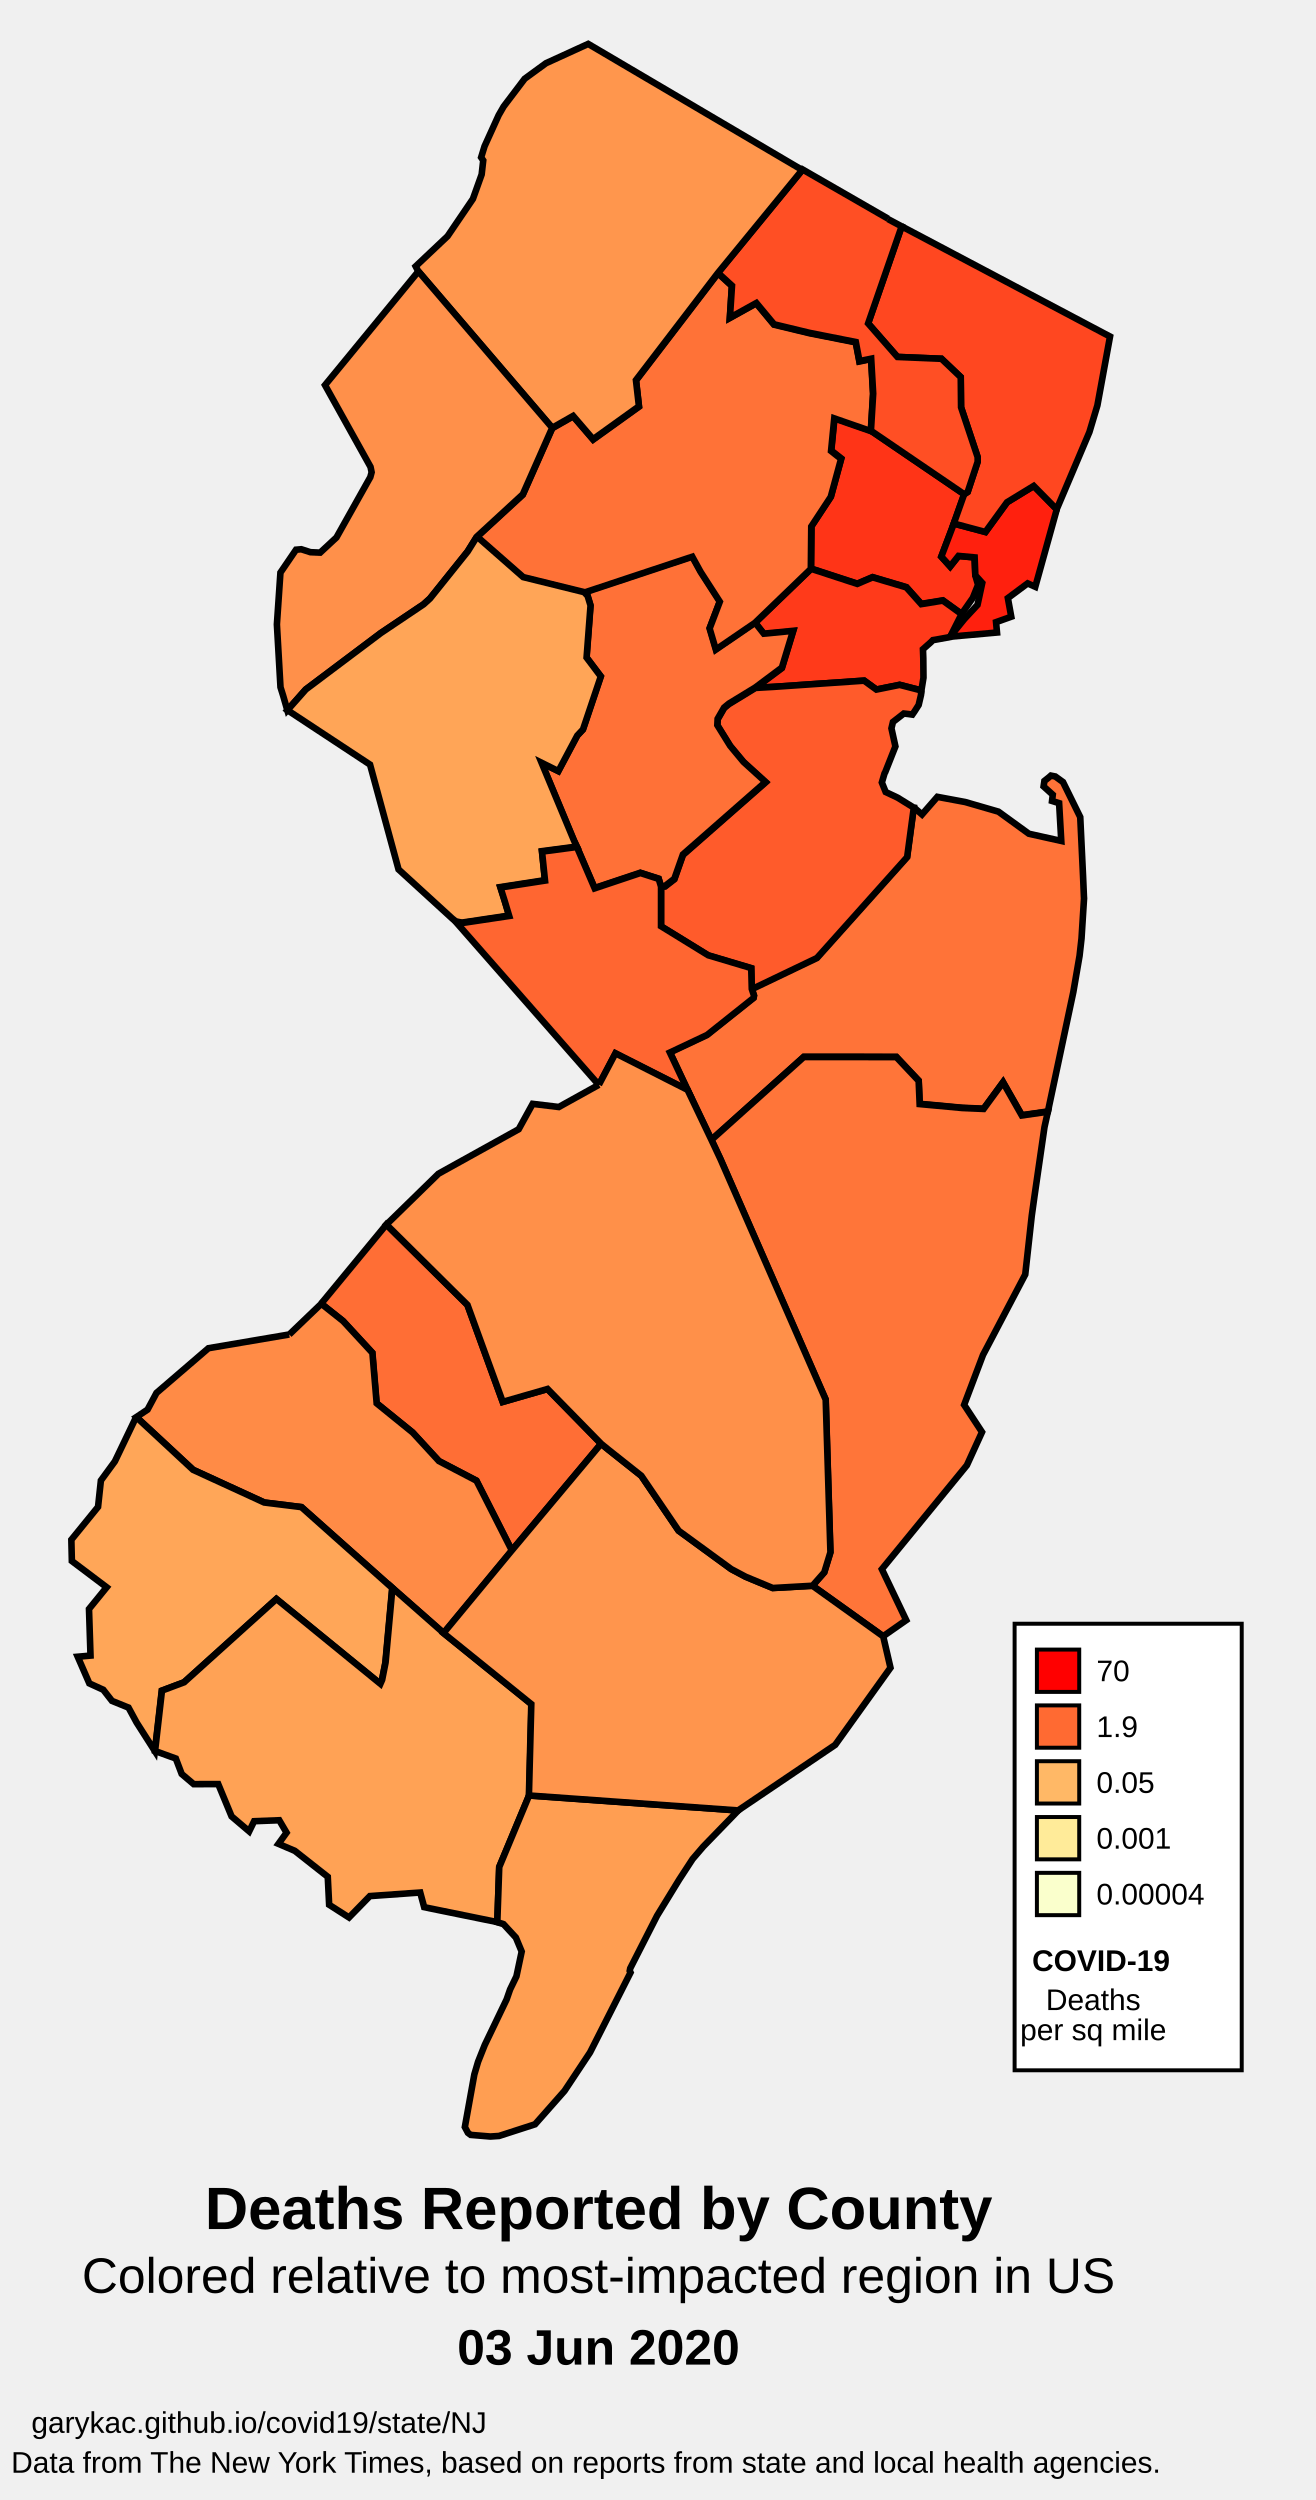
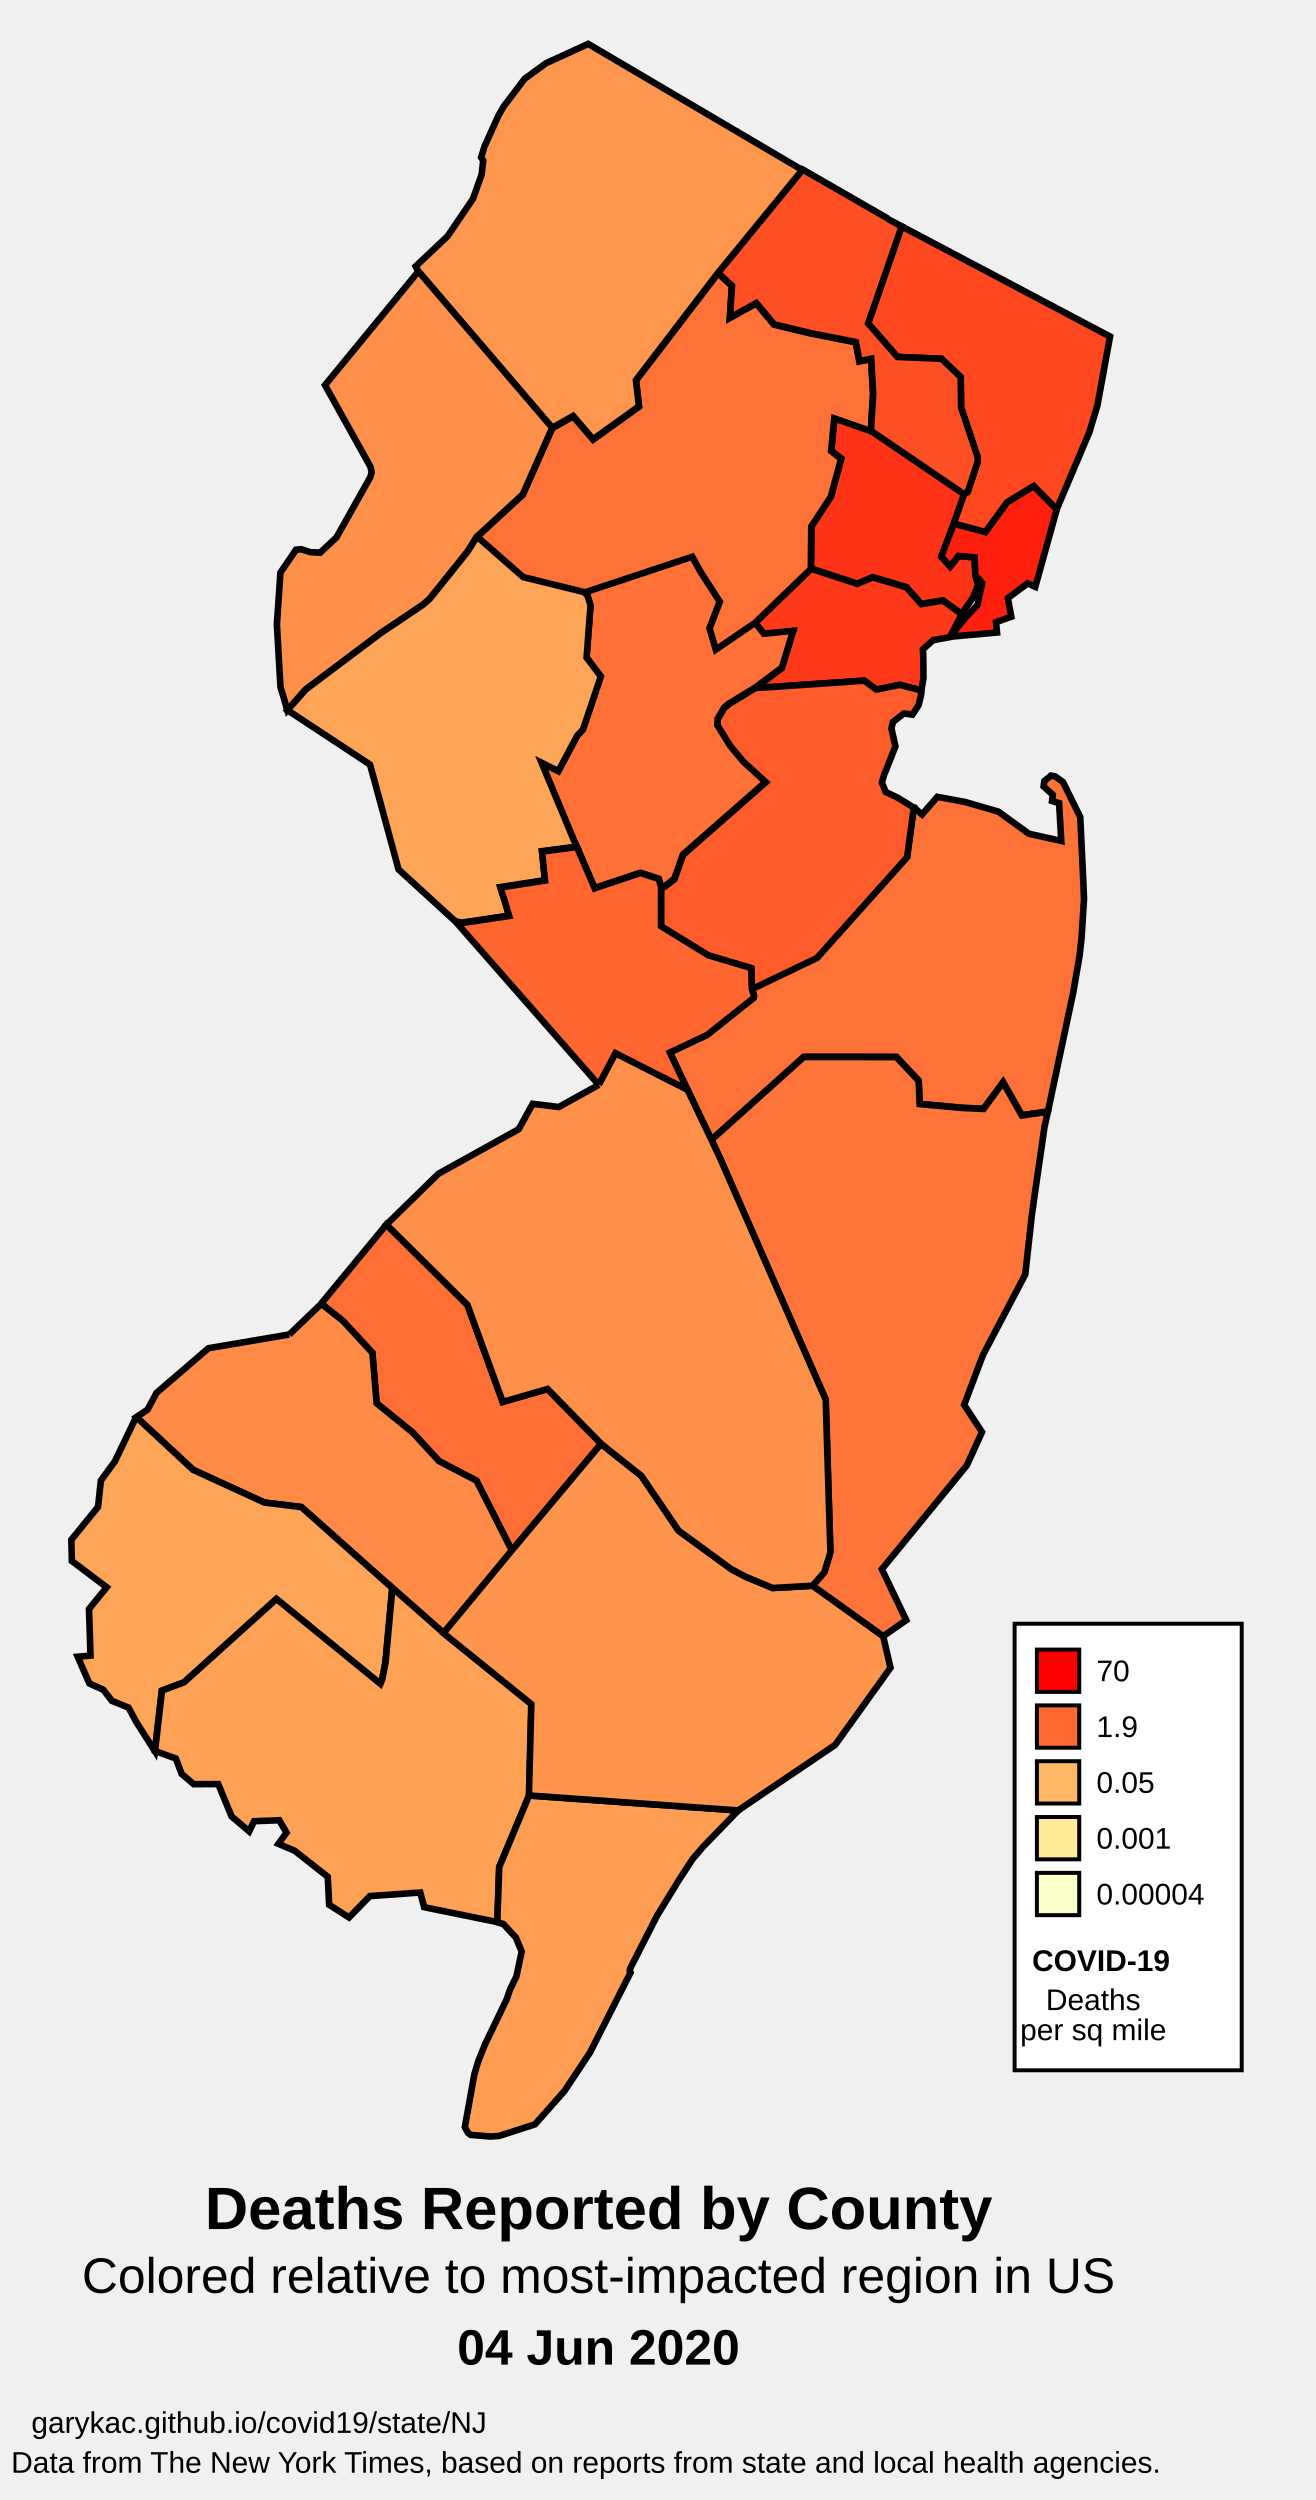
<svg xmlns="http://www.w3.org/2000/svg" width="330" height="627.07" version="1.0" id="svg2">
  <defs id="defs9439" />
  <style id="style6">
  #counties {fill:#d0d0d0;stroke:#000;stroke-width:.178;} 
  #borders {fill:none;stroke:#221e1f;stroke-width:.891;} 
  #separator {fill:none;stroke:#a9a9a9;stroke-width:2.318;}
  #legend-1 {fill:#ff0000;}
  #legend-2 {fill:#ff6a32;}
  #legend-3 {fill:#ffb866;}
  #legend-4 {fill:#ffeb99;}
  #legend-5 {fill:#faffcc;}
  #c34001 {fill:#ff954d;}
  #c34003 {fill:#ff4720;}
  #c34005 {fill:#ff9049;}
  #c34007 {fill:#ff6e35;}
  #c34009 {fill:#ff9e52;}
  #c34011 {fill:#ffa255;}
-   #c34013 {fill:#ff3417;}
+   #c34013 {fill:#ff3317;}
  #c34015 {fill:#ff8b46;}
-   #c34017 {fill:#ff200e;}
+   #c34017 {fill:#ff1f0e;}
  #c34019 {fill:#ffa557;}
-   #c34021 {fill:#ff6631;}
+   #c34021 {fill:#ff6630;}
  #c34023 {fill:#ff5b2b;}
-   #c34025 {fill:#ff7338;}
+   #c34025 {fill:#ff7237;}
  #c34027 {fill:#ff7237;}
  #c34029 {fill:#ff7539;}
  #c34031 {fill:#ff4f24;}
-   #c34033 {fill:#ffa658;}
+   #c34033 {fill:#ffa557;}
  #c34035 {fill:#ff7137;}
  #c34037 {fill:#ff964d;}
  #c34039 {fill:#ff3a1a;}
  #c34041 {fill:#ff904a;}
 </style>
  <g id="layer1" style="display:inline" transform="translate(0,1.0703125e-5)">
    <g id="g10509" transform="translate(-622.3246,8.460373)">
      <rect y="398.82" x="876.817" height="112.008" width="56.966" id="rect10421" style="fill:#ffffff;fill-opacity:1;stroke:#000000;stroke-width:1;stroke-linecap:round;stroke-linejoin:miter;stroke-miterlimit:4;stroke-dasharray:none;stroke-dashoffset:0;stroke-opacity:1" />
      <rect y="405.301" x="882.409" height="10.615" width="10.615" id="legend-1" style="stroke:#000000;stroke-width:1" />
      <rect style="stroke:#000000;stroke-width:1" id="legend-2" width="10.615" height="10.615" x="882.409" y="419.301" />
      <rect y="433.301" x="882.409" height="10.615" width="10.615" id="legend-3" style="stroke:#000000;stroke-width:1" />
      <rect style="stroke:#000000;stroke-width:1" id="legend-4" width="10.615" height="10.615" x="882.409" y="447.301" />
      <rect y="461.301" x="882.409" height="10.615" width="10.615" id="legend-5" style="stroke:#000000;stroke-width:1" />
      <text id="text10456" y="413.239" x="897.338" style="font-style:normal;font-weight:normal;font-size:7.5px;line-height:125%;font-family:sans-serif;letter-spacing:0px;word-spacing:0px;fill:#000000;fill-opacity:1;stroke:none;stroke-width:1px;stroke-linecap:butt;stroke-linejoin:miter;stroke-opacity:1" xml:space="preserve">
        <tspan style="font-style:normal;font-variant:normal;font-weight:normal;font-stretch:normal;font-family:Arial;-inkscape-font-specification:Arial" y="413.239" x="897.338" id="tspan10458">70</tspan>
      </text>
      <text xml:space="preserve" style="font-style:normal;font-weight:normal;font-size:7.5px;line-height:125%;font-family:sans-serif;letter-spacing:0px;word-spacing:0px;fill:#000000;fill-opacity:1;stroke:none;stroke-width:1px;stroke-linecap:butt;stroke-linejoin:miter;stroke-opacity:1" x="897.338" y="427.239" id="text10460">
        <tspan id="tspan10462" x="897.338" y="427.239" style="font-style:normal;font-variant:normal;font-weight:normal;font-stretch:normal;font-family:Arial;-inkscape-font-specification:Arial">1.9</tspan>
      </text>
      <text id="text10464" y="441.239" x="897.338" style="font-style:normal;font-weight:normal;font-size:7.5px;line-height:125%;font-family:sans-serif;letter-spacing:0px;word-spacing:0px;fill:#000000;fill-opacity:1;stroke:none;stroke-width:1px;stroke-linecap:butt;stroke-linejoin:miter;stroke-opacity:1" xml:space="preserve">
        <tspan style="font-style:normal;font-variant:normal;font-weight:normal;font-stretch:normal;font-family:Arial;-inkscape-font-specification:Arial" y="441.239" x="897.338" id="tspan10466">0.05</tspan>
      </text>
      <text xml:space="preserve" style="font-style:normal;font-weight:normal;font-size:7.5px;line-height:125%;font-family:sans-serif;letter-spacing:0px;word-spacing:0px;fill:#000000;fill-opacity:1;stroke:none;stroke-width:1px;stroke-linecap:butt;stroke-linejoin:miter;stroke-opacity:1" x="897.338" y="455.239" id="text10468">
        <tspan id="tspan10470" x="897.338" y="455.239" style="font-style:normal;font-variant:normal;font-weight:normal;font-stretch:normal;font-family:Arial;-inkscape-font-specification:Arial">0.001</tspan>
      </text>
      <text id="text10472" y="469.239" x="897.338" style="font-style:normal;font-weight:normal;font-size:7.5px;line-height:125%;font-family:sans-serif;letter-spacing:0px;word-spacing:0px;fill:#000000;fill-opacity:1;stroke:none;stroke-width:1px;stroke-linecap:butt;stroke-linejoin:miter;stroke-opacity:1" xml:space="preserve">
        <tspan style="font-style:normal;font-variant:normal;font-weight:normal;font-stretch:normal;font-family:Arial;-inkscape-font-specification:Arial" y="469.239" x="897.338" id="tspan10474">0.00004</tspan>
      </text>
      <g transform="translate(0,-2.192453)" id="g10492">
        <text xml:space="preserve" style="font-style:normal;font-weight:normal;font-size:7.5px;line-height:125%;font-family:sans-serif;text-align:center;letter-spacing:0px;word-spacing:0px;text-anchor:middle;fill:#000000;fill-opacity:1;stroke:none;stroke-width:1px;stroke-linecap:butt;stroke-linejoin:miter;stroke-opacity:1" x="905.319" y="497.919" id="text10480">
          <tspan id="tspan10482" x="905.319" y="497.919" style="font-style:normal;font-variant:normal;font-weight:normal;font-stretch:normal;font-family:Arial;-inkscape-font-specification:Arial;text-align:center;text-anchor:middle">Deaths</tspan>
        </text>
        <text id="text10484" y="505.458" x="905.319" style="font-style:normal;font-weight:normal;font-size:7.5px;line-height:125%;font-family:sans-serif;text-align:center;letter-spacing:0px;word-spacing:0px;text-anchor:middle;fill:#000000;fill-opacity:1;stroke:none;stroke-width:1px;stroke-linecap:butt;stroke-linejoin:miter;stroke-opacity:1" xml:space="preserve">
          <tspan style="font-style:normal;font-variant:normal;font-weight:normal;font-stretch:normal;font-family:Arial;-inkscape-font-specification:Arial;text-align:center;text-anchor:middle" y="505.458" x="905.319" id="tspan10486">per sq mile</tspan>
        </text>
      </g>
      <text id="text10488" y="485.919" x="905.319" style="font-style:normal;font-weight:normal;font-size:7.5px;line-height:125%;font-family:sans-serif;text-align:center;letter-spacing:0px;word-spacing:0px;text-anchor:middle;fill:#000000;fill-opacity:1;stroke:none;stroke-width:1px;stroke-linecap:butt;stroke-linejoin:miter;stroke-opacity:1" xml:space="preserve">
        <tspan style="font-style:normal;font-variant:normal;font-weight:bold;font-stretch:normal;font-family:Arial;-inkscape-font-specification:'Arial Bold';text-align:center;text-anchor:middle" y="485.919" x="905.319" id="tspan10490">COVID-19</tspan>
      </text>
    </g>
    <text xml:space="preserve" style="font-style:normal;font-weight:normal;font-size:7.5px;line-height:125%;font-family:sans-serif;text-align:center;letter-spacing:0px;word-spacing:0px;text-anchor:middle;fill:#000000;fill-opacity:1;stroke:none;stroke-width:1px;stroke-linecap:butt;stroke-linejoin:miter;stroke-opacity:1" x="151.849" y="620.237" id="text10498">
      <tspan id="tspan10500" x="151.849" y="620.237" style="font-style:normal;font-variant:normal;font-weight:normal;font-stretch:normal;font-family:Arial;-inkscape-font-specification:Arial;text-align:center;text-anchor:middle">Data from The New York Times, based on reports from state and local health agencies.</tspan>
    </text>
    <g id="g10510" transform="translate(-504.6264,0.4679467)">
      <text xml:space="preserve" style="font-style:normal;font-weight:normal;font-size:7.5px;line-height:125%;font-family:sans-serif;text-align:center;letter-spacing:0px;word-spacing:0px;text-anchor:middle;fill:#000000;fill-opacity:1;stroke:none;stroke-width:1px;stroke-linecap:butt;stroke-linejoin:miter;stroke-opacity:1" x="661.613" y="558.64" id="text10502">
        <tspan id="tspan10504" x="661.613" y="558.64" style="font-style:normal;font-variant:normal;font-weight:bold;font-stretch:normal;font-size:15px;font-family:Arial;-inkscape-font-specification:'Arial Bold';text-align:center;text-anchor:middle">Deaths Reported by County</tspan>
      </text>
      <text id="text10506" y="574.64" x="661.57" style="font-style:normal;font-weight:normal;font-size:7.5px;line-height:125%;font-family:sans-serif;text-align:center;letter-spacing:0px;word-spacing:0px;text-anchor:middle;fill:#000000;fill-opacity:1;stroke:none;stroke-width:1px;stroke-linecap:butt;stroke-linejoin:miter;stroke-opacity:1" xml:space="preserve">
        <tspan style="font-style:normal;font-variant:normal;font-weight:normal;font-stretch:normal;font-size:12.5px;font-family:Arial;-inkscape-font-specification:Arial;text-align:center;text-anchor:middle" y="574.64" x="661.57" id="tspan10508">Colored relative to most-impacted region in US</tspan>
      </text>
      <text xml:space="preserve" style="font-style:normal;font-weight:normal;font-size:7.5px;line-height:125%;font-family:sans-serif;text-align:center;letter-spacing:0px;word-spacing:0px;text-anchor:middle;fill:#000000;fill-opacity:1;stroke:none;stroke-width:1px;stroke-linecap:butt;stroke-linejoin:miter;stroke-opacity:1" x="661.57" y="592.64" id="text10536">
-         <tspan id="tspan10538" x="661.57" y="592.64" style="font-style:normal;font-variant:normal;font-weight:bold;font-stretch:normal;font-size:12.5px;font-family:Arial;-inkscape-font-specification:'Arial Bold';text-align:center;text-anchor:middle">03 Jun 2020</tspan>
+         <tspan id="tspan10538" x="661.57" y="592.64" style="font-style:normal;font-variant:normal;font-weight:bold;font-stretch:normal;font-size:12.5px;font-family:Arial;-inkscape-font-specification:'Arial Bold';text-align:center;text-anchor:middle">04 Jun 2020</tspan>
      </text>
    </g>
    <text id="text10516" y="610.237" x="7.866" style="font-style:normal;font-weight:normal;font-size:7.5px;line-height:125%;font-family:sans-serif;text-align:end;letter-spacing:0px;word-spacing:0px;text-anchor:end;fill:#000000;fill-opacity:1;stroke:none;stroke-width:1px;stroke-linecap:butt;stroke-linejoin:miter;stroke-opacity:1" xml:space="preserve">
      <tspan style="font-style:normal;font-variant:normal;font-weight:normal;font-stretch:normal;font-family:Arial;-inkscape-font-specification:Arial;text-align:start;text-anchor:start" y="610.237" x="7.866" id="tspan10518">garykac.github.io/covid19/state/NJ</tspan>
    </text>
  </g>
  <g id="layer2" style="display:inline;fill:#fff;stroke:#000;stroke-width:.178;" transform="translate(0,1.0703125e-5)">
    <g id="g25761" transform="matrix(9.136597,1.812447,-1.812447,9.136597,-7596.108,-3365.373)">
      <path id="c34025" d="m 898.58,212.247 0.259,0.148 0.313,-0.546 0.762,-0.009 0.929,0.08 0.919,0.424 0.894,0.021 -0.255,-0.987 -0.198,-0.021 -0.014,-0.169 -0.286,-0.171 -0.007,-0.149 0.089,-0.105 0.055,-0.07 0.121,0 0.232,0.107 0.639,0.835 0.385,1.55 0.13,0.535 0.011,0.04 0.144,1.075 0.039,0.467 0.025,0.99 -0.045,3.287 -0.669,0.236 -0.669,-0.774 -0.374,0.802 -0.571,0.088 -1.144,0.119 -0.148,-0.609 -0.715,-0.51 -2.444,0.483 -2.007,2.676 -0.893,-1.196 -0.665,-0.901 0.891,-0.659 1.034,-1.221 0,-0.06 -0.095,-0.168 1.559,-1.166 1.854,-3.136 -0.084,-1.347" style="stroke:#000" />
      <path id="c34029" d="m 894.98,222.097 2.007,-2.676 2.444,-0.483 0.715,0.51 0.148,0.609 1.144,-0.119 0.571,-0.088 0.374,-0.802 0.669,0.774 0.669,-0.235 -0.009,0.426 0.098,1.879 0.03,0.523 0.136,1.59 -0.694,2.345 -0.237,1.418 0.615,0.626 -0.226,0.956 -1.701,3.19 0.91,1.219 -0.524,0.546 -2.134,-0.967 0.241,-0.415 0.057,-0.562 -0.925,-4.009 -4.042,-5.804 -0.337,-0.458" style="stroke:#000" />
      <path id="c34013" d="m 895.48,202.527 2.797,1.189 -0.121,0.829 -0.158,0.939 0.285,0.213 0.165,-0.321 0.434,-0.045 0.112,0.469 0.122,0.237 -0.07,0.371 -0.211,0.481 -0.566,-0.259 -0.552,0.206 -0.482,-0.364 -0.945,-0.088 -0.37,0.253 -1.3,-0.157 -0.211,-1.122 0.359,-0.884 0.074,-1.059 -0.306,-0.156 -0.086,-0.878 1.032,0.144" style="stroke:#000" />
      <path id="c34039" d="m 894.62,206.487 1.3,0.157 0.37,-0.253 0.945,0.088 0.482,0.364 0.552,-0.206 0.566,0.259 -0.186,0.666 -0.356,0.141 -0.08,0.03 -0.039,0.06 -0.176,0.232 0.056,0.236 0.107,0.515 0.012,0.346 -0.604,-0.034 -0.589,0.246 -0.371,-0.171 -2.349,0.636 -0.483,0.125 0.595,-0.661 0.103,-1.03 -0.758,0.228 -0.293,-0.251 1.196,-1.719" style="stroke:#000" />
      <path id="c34017" d="m 900.8,203.627 -0.162,2.161 -0.22,-0.05 -0.445,0.492 0.187,0.474 -0.373,0.223 0.079,0.269 -1.218,0.357 0.287,-0.545 0.272,-0.441 0.01,-0.602 -0.223,-0.167 -0.112,-0.469 -0.434,0.045 -0.165,0.321 -0.285,-0.213 0.158,-0.939 0.88,0.058 0.415,-0.899 0.62,-0.571 0.729,0.496" style="stroke:#000" />
      <path id="c34003" d="m 895.22,196.967 6.081,1.819 0.027,1.884 -0.071,0.747 -0.46,2.211 -0.729,-0.496 -0.62,0.571 -0.415,0.899 -0.88,-0.058 0.121,-0.829 0.08,-0.08 0.105,-0.85 -0.025,-0.122 -0.699,-1.228 -0.166,-0.795 -0.605,-0.384 -1.173,0.182 -0.95,-0.732 0.378,-2.739" style="stroke:#000" />
      <path id="c34023" d="m 898.17,209.117 0.016,0.129 -0.009,0.273 -0.076,0.195 -0.041,0.094 -0.112,0.006 -0.119,0.01 -0.242,0.28 -0.007,0.176 0.2,0.457 -0.135,0.737 -0.011,0.03 -0.023,0.257 0.151,0.231 0.343,0.086 0.471,0.176 0.01,0 0.084,1.347 -1.854,3.136 -1.559,1.166 -0.124,-0.548 -1.204,-0.114 -1.398,-0.52 -0.207,-1.046 0.105,-0.03 0.209,-0.241 0.099,-0.686 1.802,-2.349 -0.687,-0.414 -0.435,-0.353 -0.449,-0.481 -0.025,-0.168 0.112,-0.331 0.105,-0.129 0.617,-0.568 0.483,-0.125 2.349,-0.636 0.371,0.171 0.589,-0.246 0.604,0.034" style="stroke:#000" />
      <path id="c34035" d="m 893.42,208.197 0.293,0.251 0.758,-0.228 -0.103,1.03 -0.595,0.661 -0.617,0.568 -0.105,0.129 -0.112,0.331 0.025,0.168 0.449,0.481 0.435,0.353 0.687,0.414 -1.802,2.349 -0.099,0.686 -0.209,0.241 -0.105,0.03 -0.102,-0.191 -0.515,-0.06 -1.127,0.644 -0.69,-1.004 -0.107,-0.144 -1.263,-1.884 0.487,0.132 0.313,-1.038 0.119,-0.191 0.193,-1.494 -0.475,-0.424 -0.168,-1.395 -0.128,-0.24 -0.112,-0.08 2.676,-1.519 0.299,0.356 0.664,0.688 -0.129,0.761 0.275,0.524 0.891,-0.909" style="stroke:#000" />
      <path id="c34027" d="m 890.61,199.167 0.438,0.266 0.113,0.856 0.621,-0.526 0.58,0.47 0.98,0.04 1.272,0 0.196,0.485 0.297,-0.125 0.236,0.911 0.135,0.993 -1.032,-0.144 0.086,0.878 0.306,0.156 -0.074,1.059 -0.359,0.884 0.211,1.122 -1.196,1.719 -0.891,0.909 -0.275,-0.524 0.129,-0.761 -0.664,-0.688 -0.299,-0.356 -2.676,1.519 -1.688,-0.078 -1.431,-0.828 0.994,-1.361 0.429,-1.911 0.491,-0.425 0.65,0.51 1.038,-1.109 -0.216,-0.676 1.599,-3.251" style="stroke:#000" />
      <path id="c34031" d="m 894.82,196.847 0.401,0.121 -0.378,2.739 0.95,0.732 1.173,-0.182 0.605,0.384 0.166,0.795 0.699,1.228 0.025,0.122 -0.105,0.85 -0.08,0.08 -2.797,-1.189 -0.135,-0.993 -0.236,-0.911 -0.297,0.125 -0.196,-0.485 -1.272,0 -0.98,-0.04 -0.58,-0.47 -0.621,0.526 -0.113,-0.856 -0.438,-0.266 1.694,-3.173 2.516,0.852" style="stroke:#000" />
      <path id="c34037" d="m 892.3,195.997 -1.694,3.173 -1.599,3.251 0.216,0.676 -1.038,1.109 -0.65,-0.51 -0.491,0.425 -4.356,-3.432 -0.096,-0.119 0.685,-0.963 0.474,-1.118 0.103,-0.692 -0.032,-0.378 -0.071,-0.07 0.032,-0.313 0.209,-0.892 0.087,-0.257 0.41,-0.843 0.481,-0.522 1.014,-0.731 6.315,2.209" style="stroke:#000" />
      <path id="c34041" d="m 882.69,200.687 4.356,3.432 -0.429,1.911 -0.994,1.361 -0.166,0.44 -0.749,1.439 -0.137,0.185 -0.979,0.983 -1.688,1.884 -0.376,0.644 -0.187,-0.362 -0.114,-0.209 -0.424,-1.64 -0.178,-1.387 0.292,-0.686 0.136,-0.04 0.257,0.03 0.26,-0.04 0.351,-0.486 0.578,-1.771 0.009,-0.135 -0.057,-0.136 -1.631,-1.922 1.872,-3.496" style="stroke:#000" />
      <path id="c34019" d="m 885.63,207.387 1.431,0.828 1.688,0.078 0.112,0.08 0.128,0.24 0.168,1.395 0.475,0.424 -0.193,1.494 -0.119,0.191 -0.313,1.038 -0.487,-0.132 1.263,1.884 0.107,0.144 -0.896,0.304 0.231,0.75 -1.141,0.416 0.179,0.327 0.201,0.379 -1.211,0.435 -0.168,0 -0.114,-0.06 -1.671,-1.013 -1.302,-2.619 -2.466,-1.005 0.376,-0.644 1.688,-1.884 0.979,-0.983 0.137,-0.185 0.749,-1.439 0.166,-0.44" style="stroke:#000" />
      <path id="c34021" d="m 889.89,215.057 0.69,1.004 1.127,-0.644 0.515,0.06 0.102,0.191 0.207,1.046 1.398,0.52 1.204,0.114 0.124,0.548 0.095,0.168 0,0.06 -1.034,1.221 -0.891,0.659 0.665,0.901 -2.096,-0.588 -0.273,0.918 -4.636,-3.561 0.168,0 1.211,-0.435 -0.201,-0.379 -0.179,-0.327 1.141,-0.416 -0.231,-0.75 0.896,-0.304" style="stroke:#000" />
      <path id="c34007" d="m 885.53,228.467 1.309,-2.433 2.562,1.698 1.44,2.377 1.115,-0.576 1.705,1.167 -1.801,3.288 -1.304,-1.662 -1.094,-0.321 -0.843,-0.617 -1.105,-0.583 -0.377,-1.311 -0.94,-0.685 -0.667,-0.344" style="stroke:#000" />
      <path id="c34015" d="m 884.85,229.447 0.686,-0.981 0.667,0.344 0.94,0.685 0.377,1.311 1.105,0.583 0.843,0.617 1.094,0.321 1.304,1.662 -1.371,2.54 -1.592,-0.925 -2.823,-1.661 -1.006,0.073 -2.052,-0.491 -1.777,-1.097 0.256,-0.255 0.149,-0.489 1.138,-1.452 2.061,-0.786" style="stroke:#000" />
      <path id="c34033" d="m 881.24,232.427 1.777,1.097 2.052,0.491 1.006,-0.073 2.823,1.661 0.21,2.007 0,0.476 -0.025,0.113 -3.19,-1.696 -2.002,2.684 -0.542,0.336 0.134,1.632 -0.632,-0.66 -0.291,-0.351 -0.473,-0.091 -0.287,-0.248 -0.402,-0.095 -0.447,-0.644 0.332,-0.097 -0.284,-1.223 0.353,-0.666 -1.057,-0.511 -0.125,-0.56 0.533,-1.007 -0.063,-0.712 0.269,-0.578 0.329,-1.282" style="stroke:#000" />
      <path id="c34011" d="m 893.6,240.367 -0.413,2.044 0.238,1.466 -2.01,-0.011 -0.182,-0.367 -1.311,0.359 -0.439,0.674 -0.591,-0.232 -0.183,-0.731 -1.006,-0.513 -0.469,-0.099 0.155,-0.338 -0.258,-0.29 -0.658,0.157 -0.078,0.294 -0.543,-0.303 -0.522,-0.783 -0.648,0.13 -0.37,-0.206 -0.236,-0.377 -0.588,-0.09 -0.134,-1.632 0.542,-0.336 2.002,-2.684 3.19,1.696 0.025,-0.113 0,-0.476 -0.21,-2.007 1.592,0.925 2.692,1.415 0.416,2.426" style="stroke:#000" />
      <path id="c34009" d="m 893.6,240.367 5.604,-0.701 -0.733,1.134 -0.218,0.387 -0.248,0.617 -0.394,1.067 -0.433,1.53 0,0.07 0.007,0.01 0.023,0.03 -0.651,2.323 -0.472,1.148 -0.604,1.038 -0.891,0.497 -0.225,0.06 -0.53,0.06 -0.082,-0.04 -0.112,-0.137 -0.025,-1.437 0.032,-0.355 0.089,-0.481 0.339,-1.318 0.039,-0.28 0.099,-0.38 0.009,-0.682 -0.227,-0.339 -0.396,-0.289 -0.175,-0.02 -0.238,-1.466 0.413,-2.044" style="stroke:#000" />
      <path id="c34001" d="m 902.12,234.307 0.357,0.792 -1.056,2.326 -2.221,2.241 -5.604,0.701 -0.416,-2.426 -2.692,-1.415 1.371,-2.54 1.801,-3.288 0.242,0.128 0.986,0.507 1.273,1.255 1.59,0.738 0.426,0.128 0.77,0.154 1.038,-0.268 2.134,0.967" style="stroke:#000" />
      <path id="c34005" d="m 891.72,221.227 0.273,-0.918 2.096,0.588 0.893,1.196 0.337,0.458 4.042,5.804 0.925,4.009 -0.057,0.562 -0.241,0.415 -1.038,0.268 -0.77,-0.154 -0.426,-0.128 -1.59,-0.738 -1.273,-1.255 -0.986,-0.507 -0.242,-0.128 -1.705,-1.167 -1.115,0.576 -1.44,-2.377 -2.562,-1.698 1.109,-1.616 1.885,-1.595 0.236,-0.743 0.707,-0.054 0.942,-0.797" style="stroke:#000" />
    </g>
  </g>
</svg>
